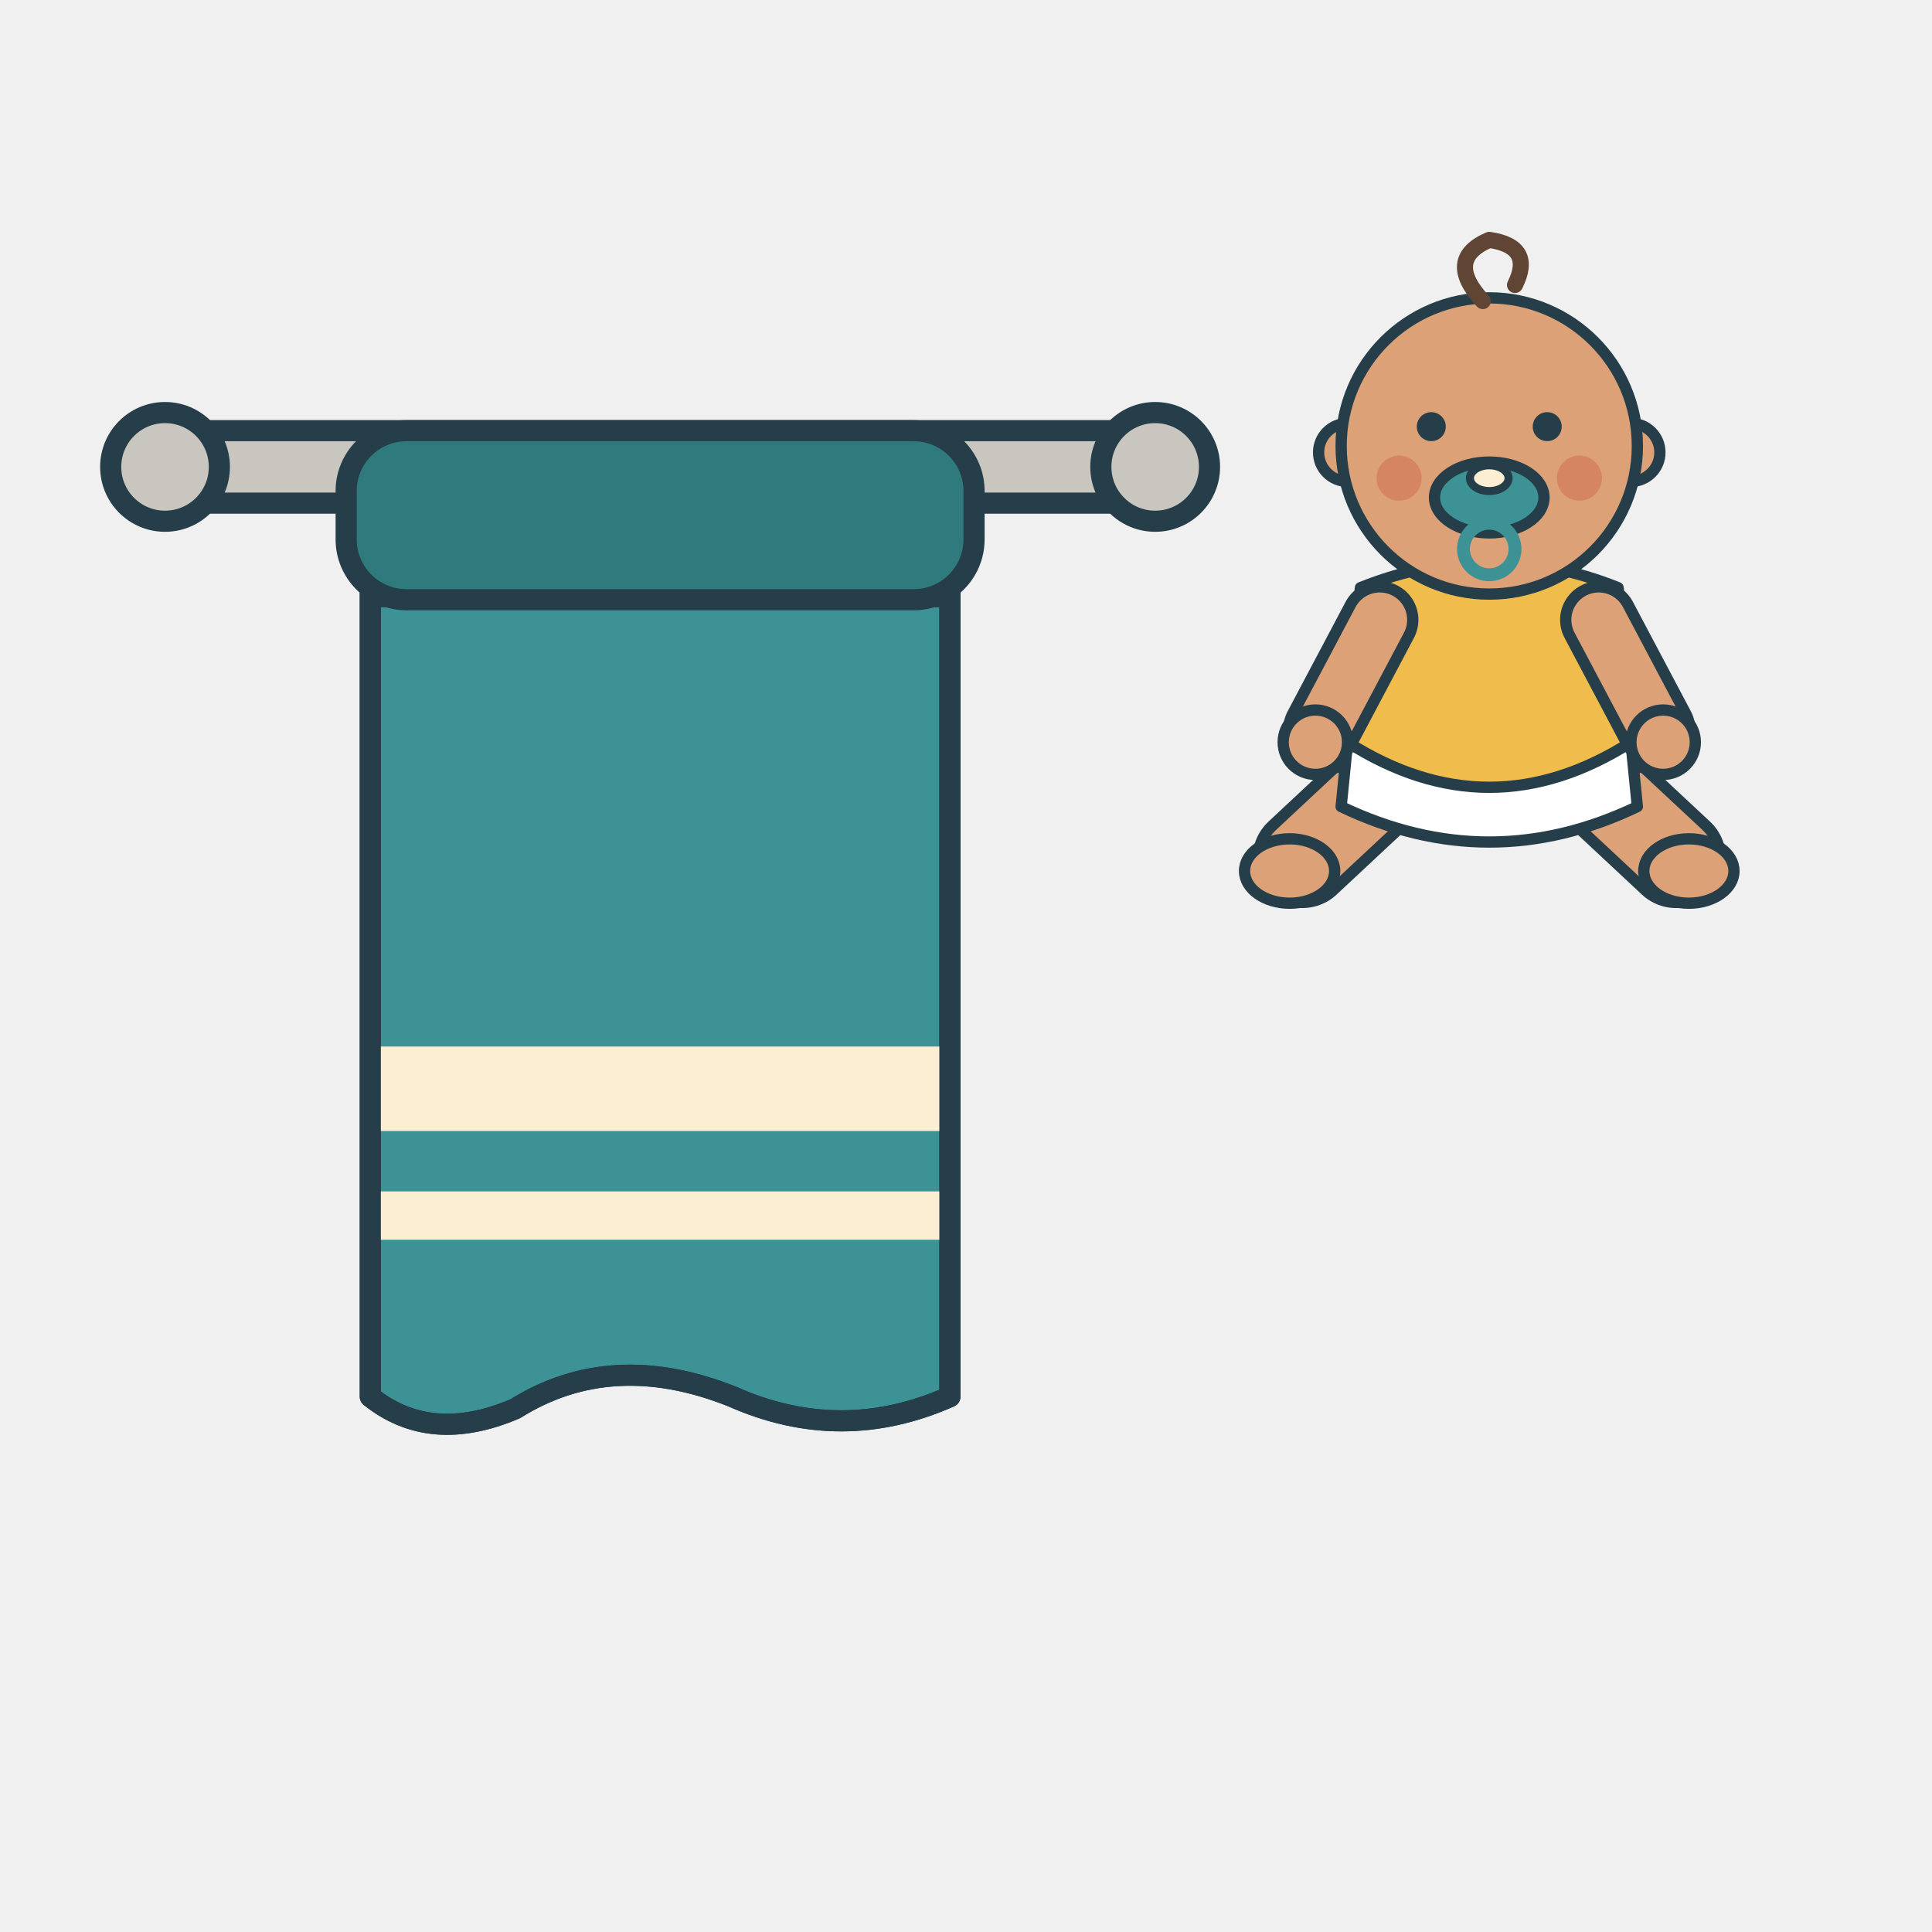
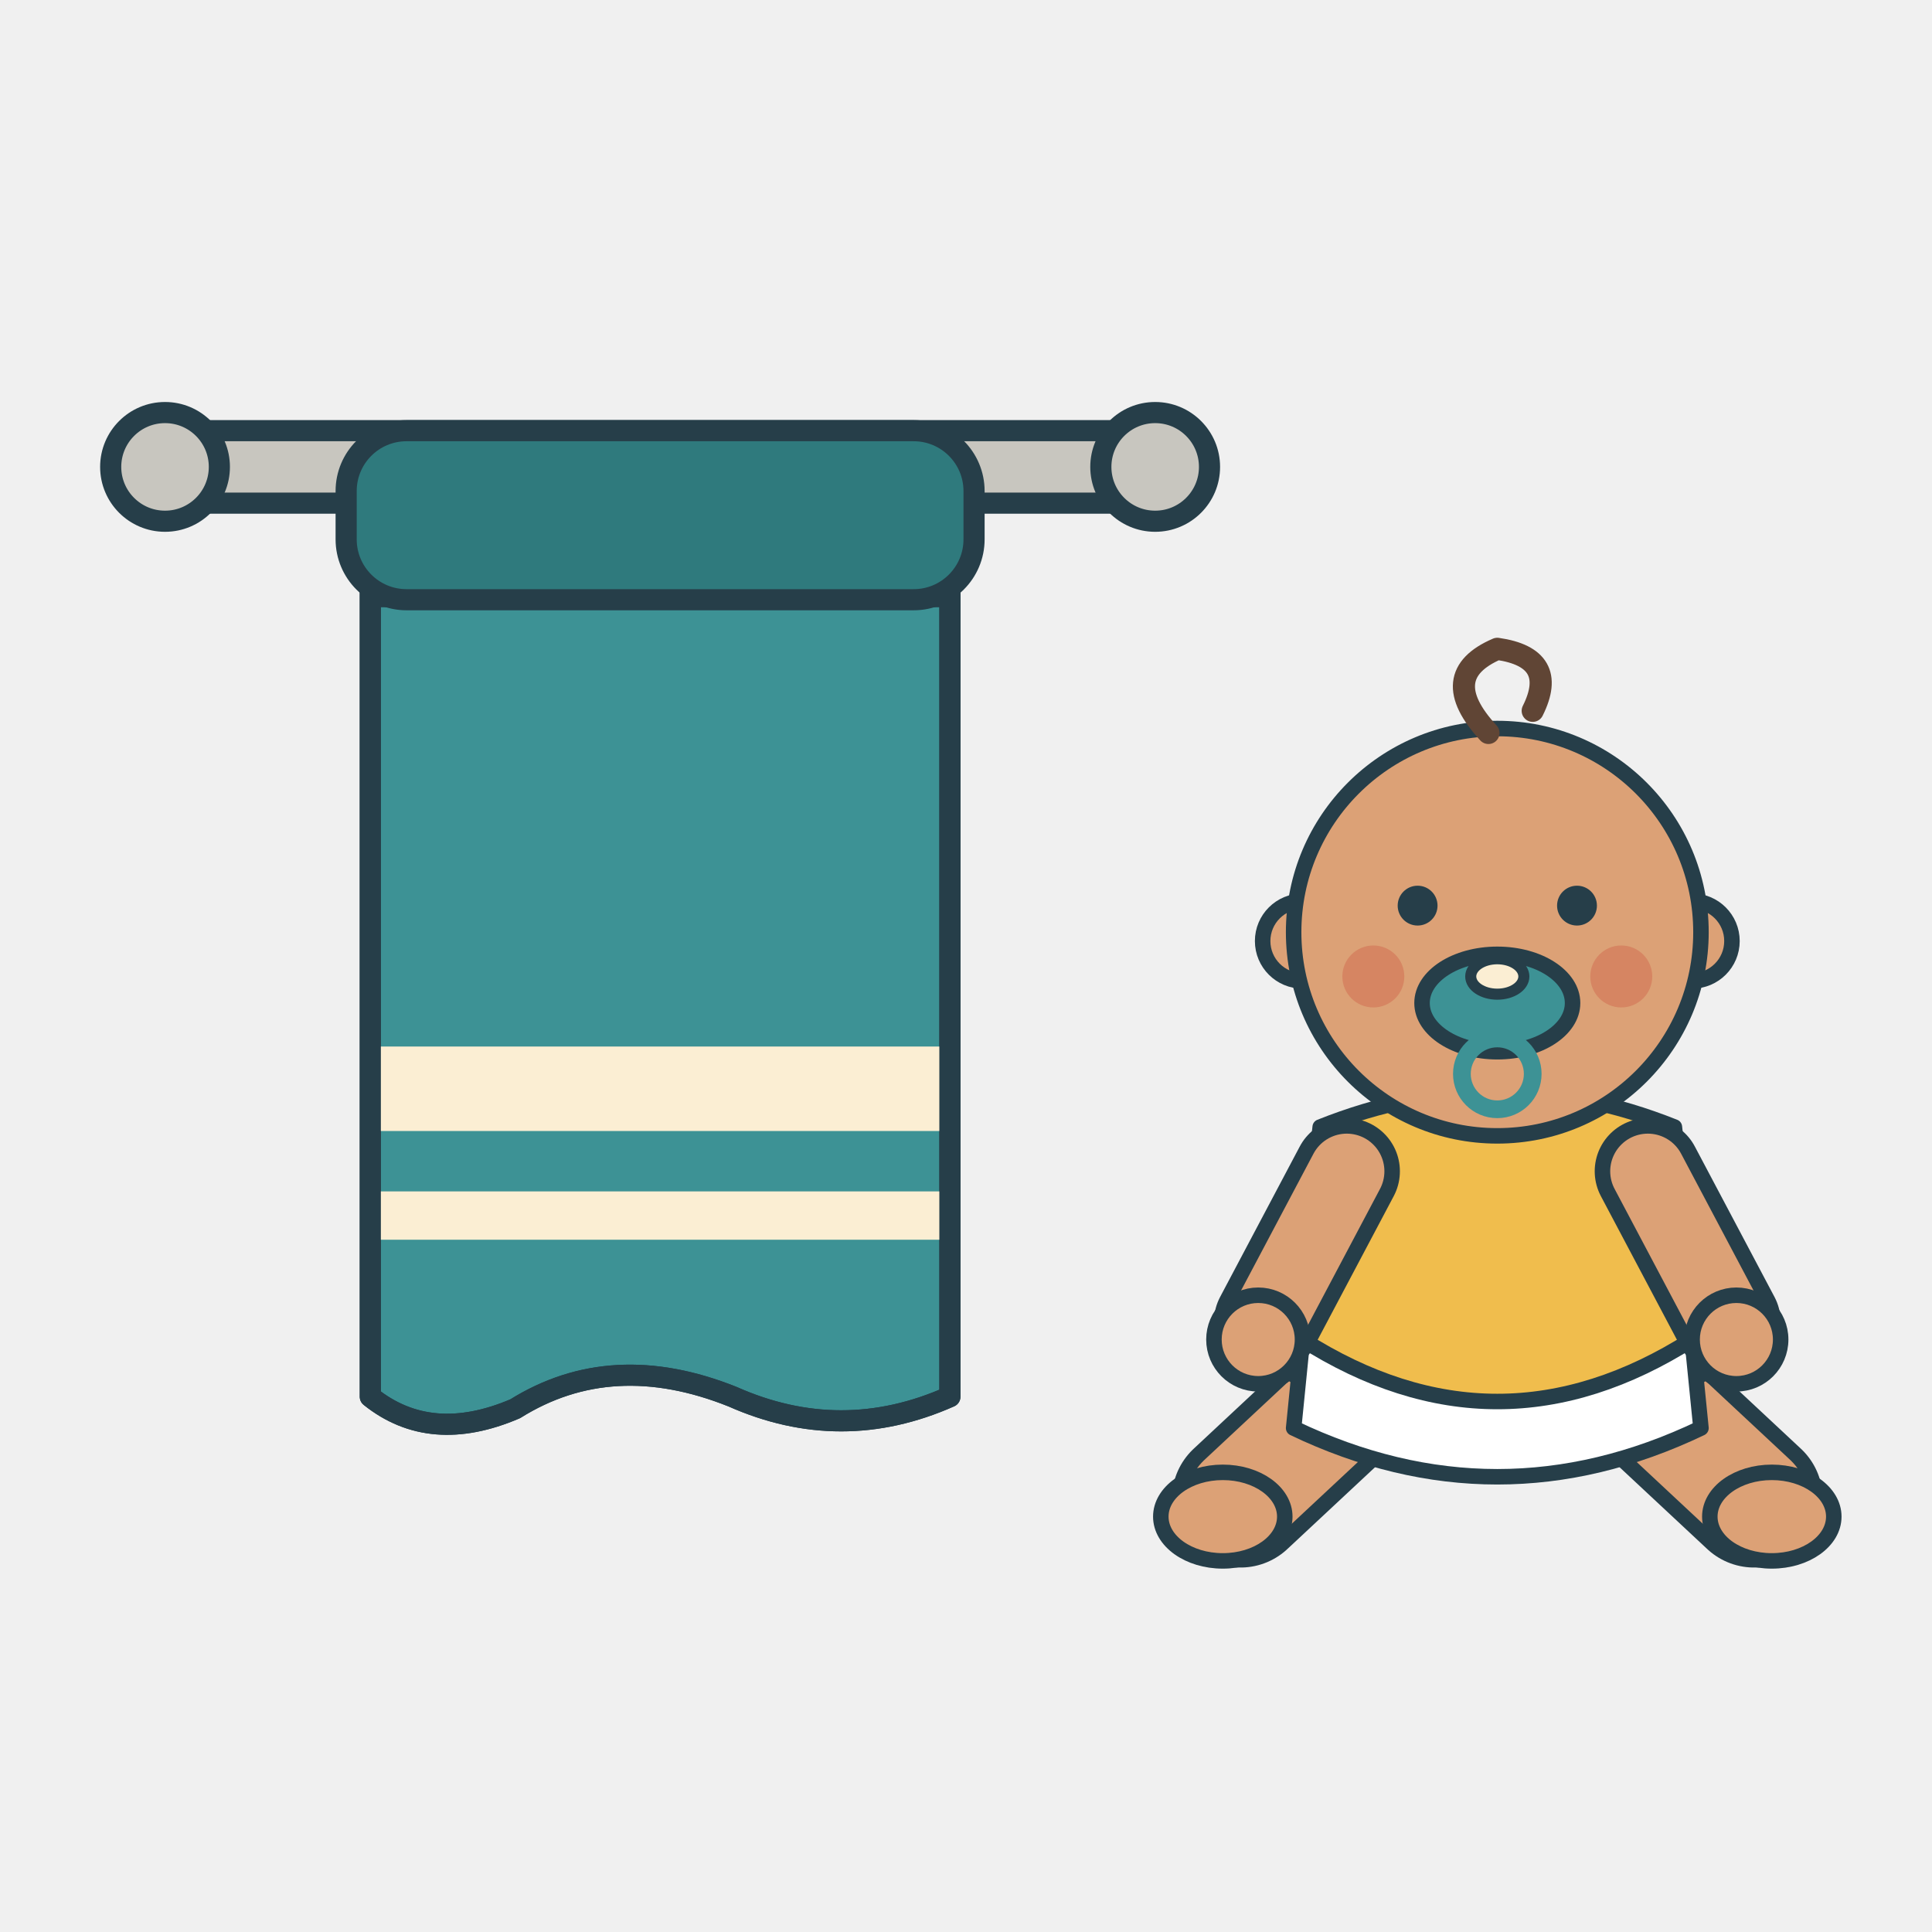
<svg xmlns="http://www.w3.org/2000/svg" viewBox="0 0 240 240">
  <g stroke="#263e49" stroke-width="3.5" stroke-linecap="round" stroke-linejoin="round">
    <g transform="translate(-8 25) scale(.75)">
      <g stroke="#263e49" stroke-width="3.5" stroke-linecap="round" stroke-linejoin="round">
        <rect x="34" y="38" width="172" height="12" rx="6" fill="#c8c6bf" />
        <circle cx="38" cy="44" r="9" fill="#c8c6bf" />
        <circle cx="202" cy="44" r="9" fill="#c8c6bf" />
        <clipPath id="cp-toalha">
          <path d="M72 54 L168 54 L168 198 Q150 206 132 198 Q112 190 96 200 Q82 206 72 198 Z" />
        </clipPath>
        <path d="M72 54 L168 54 L168 198 Q150 206 132 198 Q112 190 96 200 Q82 206 72 198 Z" fill="#3d9295" />
        <g clip-path="url(#cp-toalha)">
          <rect x="60" y="140" width="120" height="14" fill="#fbeed3" stroke="none" />
          <rect x="60" y="164" width="120" height="8" fill="#fbeed3" stroke="none" />
          <path d="M72 66 L168 66" fill="none" stroke-width="2.5" />
        </g>
        <path d="M72 54 L168 54 L168 198 Q150 206 132 198 Q112 190 96 200 Q82 206 72 198 Z" fill="none" />
        <rect x="68" y="38" width="104" height="28" rx="10" fill="#2f7a7d" />
      </g>
    </g>
-     <g transform="translate(137 25) scale(.4)">
+     <g transform="translate(120 74) scale(.55)">
      <g stroke="#263e49" stroke-width="3.5" stroke-linecap="round" stroke-linejoin="round">
        <path d="M92 176 L62 204" fill="none" stroke="#263e49" stroke-width="31" />
        <path d="M92 176 L62 204" fill="none" stroke="#dca176" stroke-width="24" />
        <path d="M148 176 L178 204" fill="none" stroke="#263e49" stroke-width="31" />
        <path d="M148 176 L178 204" fill="none" stroke="#dca176" stroke-width="24" />
        <ellipse cx="58" cy="208" rx="14" ry="10" fill="#dca176" />
        <ellipse cx="182" cy="208" rx="14" ry="10" fill="#dca176" />
        <path d="M80 120 Q120 104 160 120 L166 176 Q120 192 74 176 Z" fill="#f0bd4d" />
        <path d="M76 168 Q120 196 164 168 L166 188 Q120 210 74 188 Z" fill="#ffffff" />
        <path d="M86 130 L68 164" fill="none" stroke="#263e49" stroke-width="24" />
        <path d="M86 130 L68 164" fill="none" stroke="#dca176" stroke-width="17" />
        <path d="M154 130 L172 164" fill="none" stroke="#263e49" stroke-width="24" />
        <path d="M154 130 L172 164" fill="none" stroke="#dca176" stroke-width="17" />
        <circle cx="66" cy="168" r="10" fill="#dca176" />
        <circle cx="174" cy="168" r="10" fill="#dca176" />
        <circle cx="76" cy="78" r="9" fill="#dca176" />
        <circle cx="164" cy="78" r="9" fill="#dca176" />
        <circle cx="120" cy="76" r="46" fill="#dca176" />
        <path d="M118 31 Q106 18 120 12 Q134 14 128 26" fill="none" stroke="#604535" stroke-width="5" />
        <circle cx="102" cy="70" r="4.5" fill="#263e49" stroke="none" />
        <circle cx="138" cy="70" r="4.5" fill="#263e49" stroke="none" />
        <circle cx="92" cy="86" r="7" fill="#d0644a" stroke="none" fill-opacity="0.45" />
        <circle cx="148" cy="86" r="7" fill="#d0644a" stroke="none" fill-opacity="0.45" />
        <ellipse cx="120" cy="92" rx="17" ry="11" fill="#3d9295" />
        <ellipse cx="120" cy="86" rx="6" ry="4" fill="#fbeed3" stroke-width="2.5" />
        <circle cx="120" cy="108" r="8" fill="none" stroke="#3d9295" stroke-width="4" />
      </g>
    </g>
  </g>
</svg>
